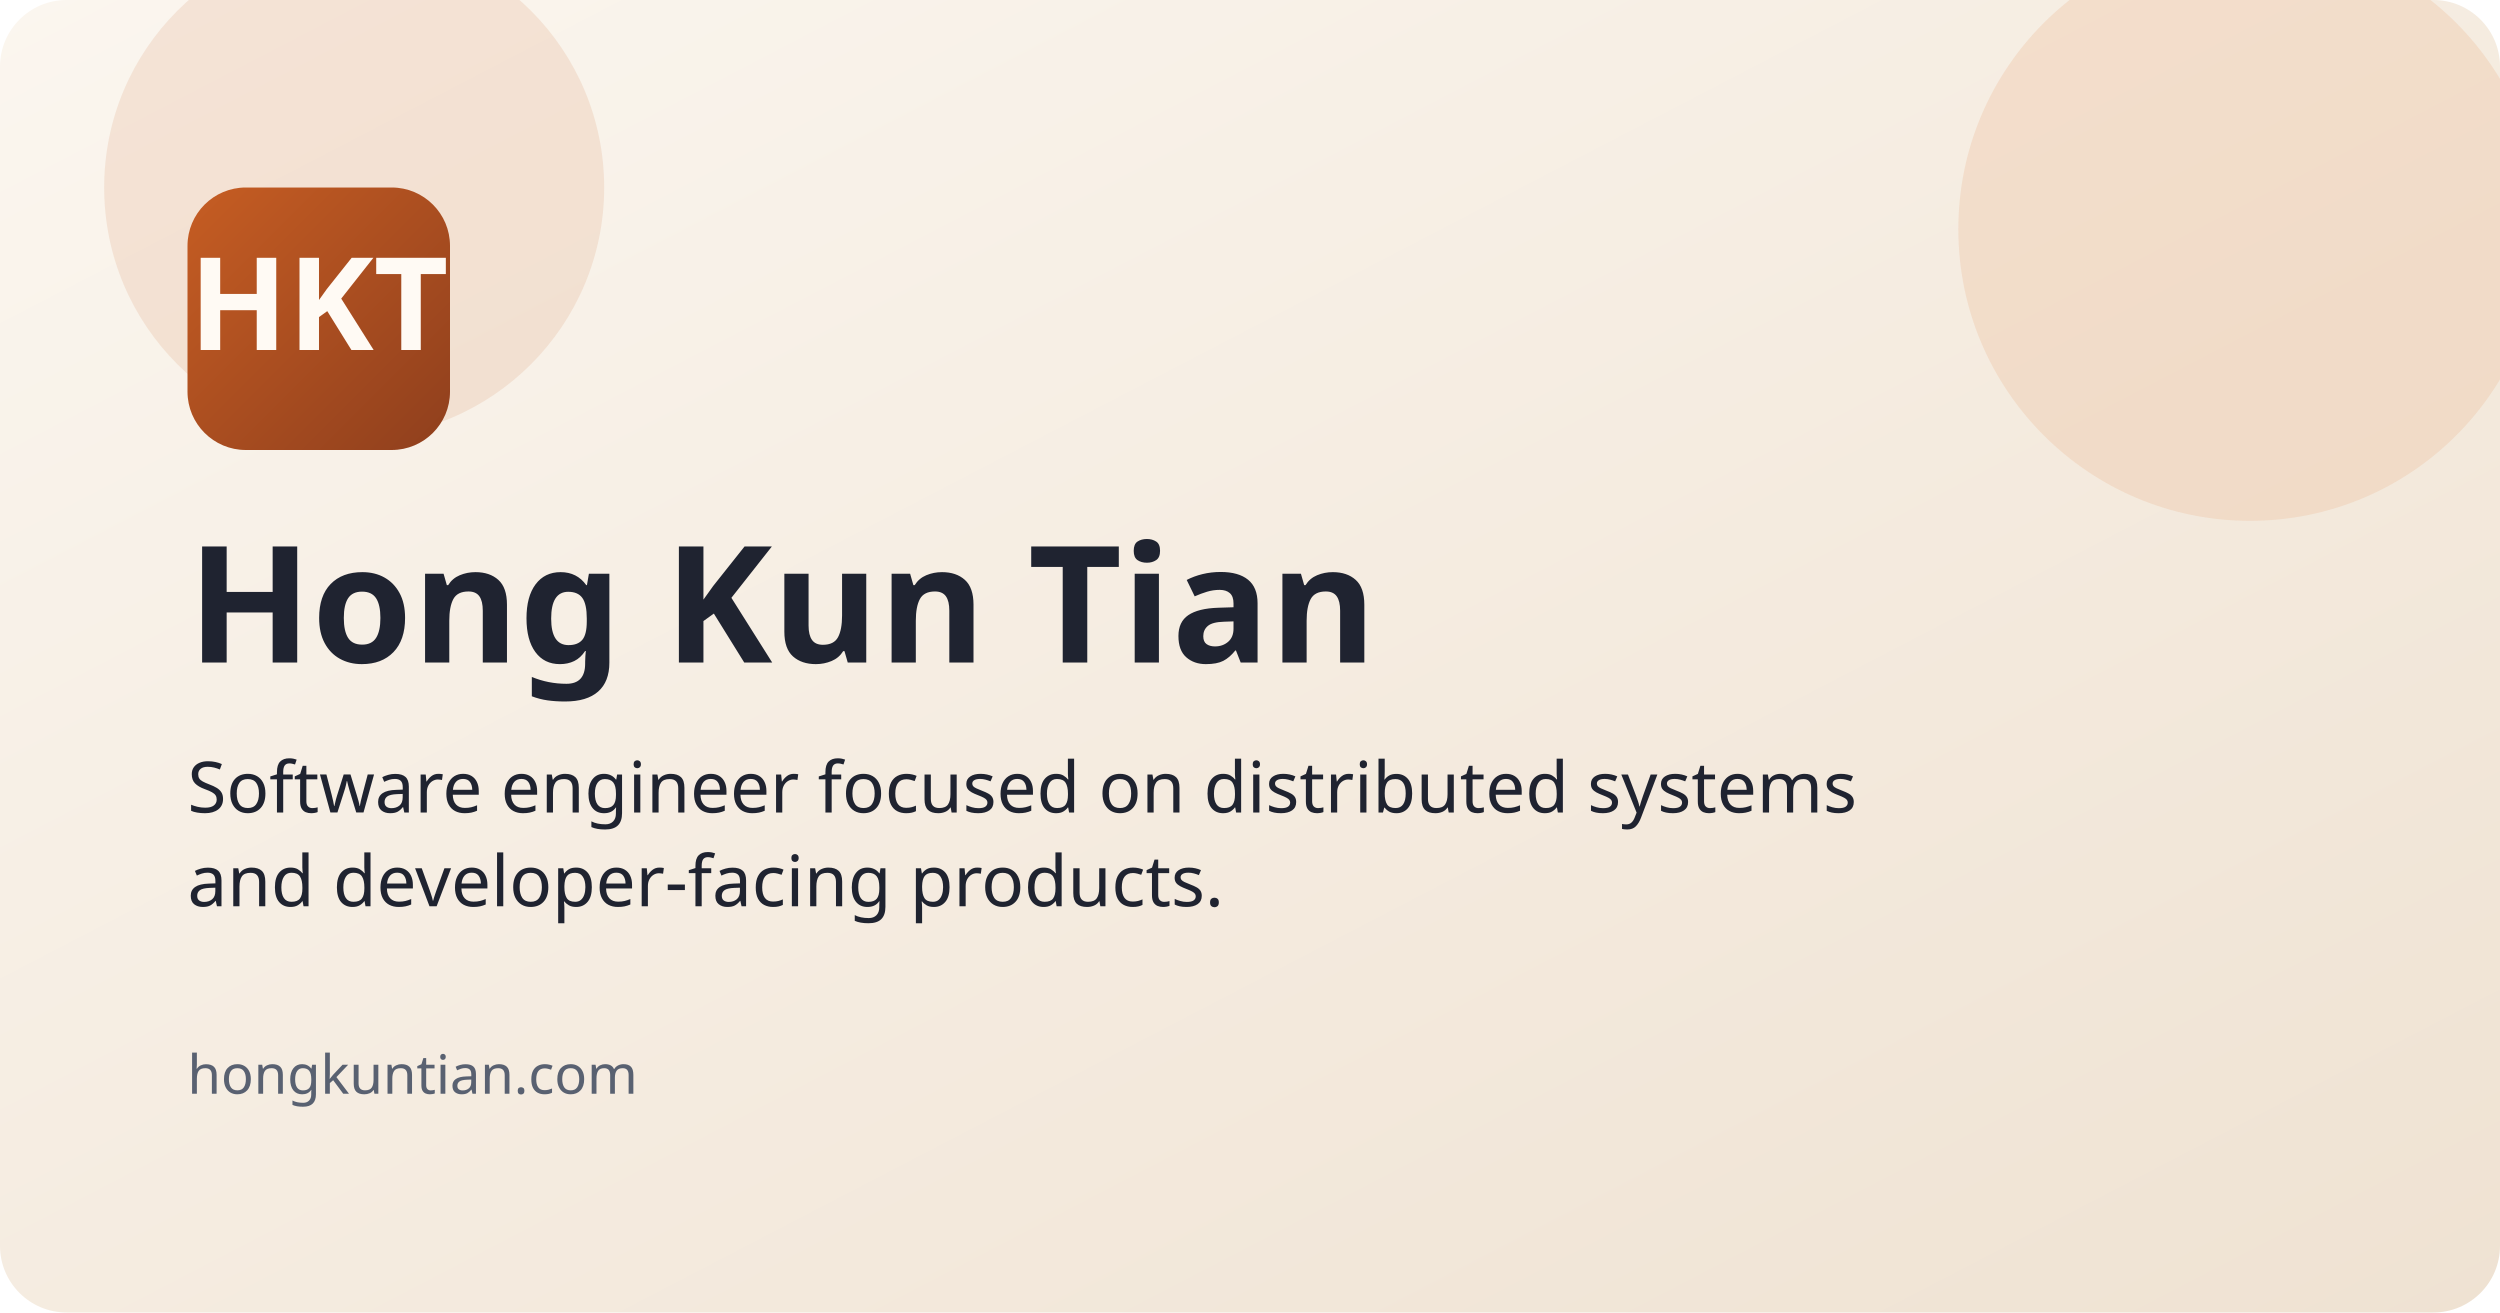
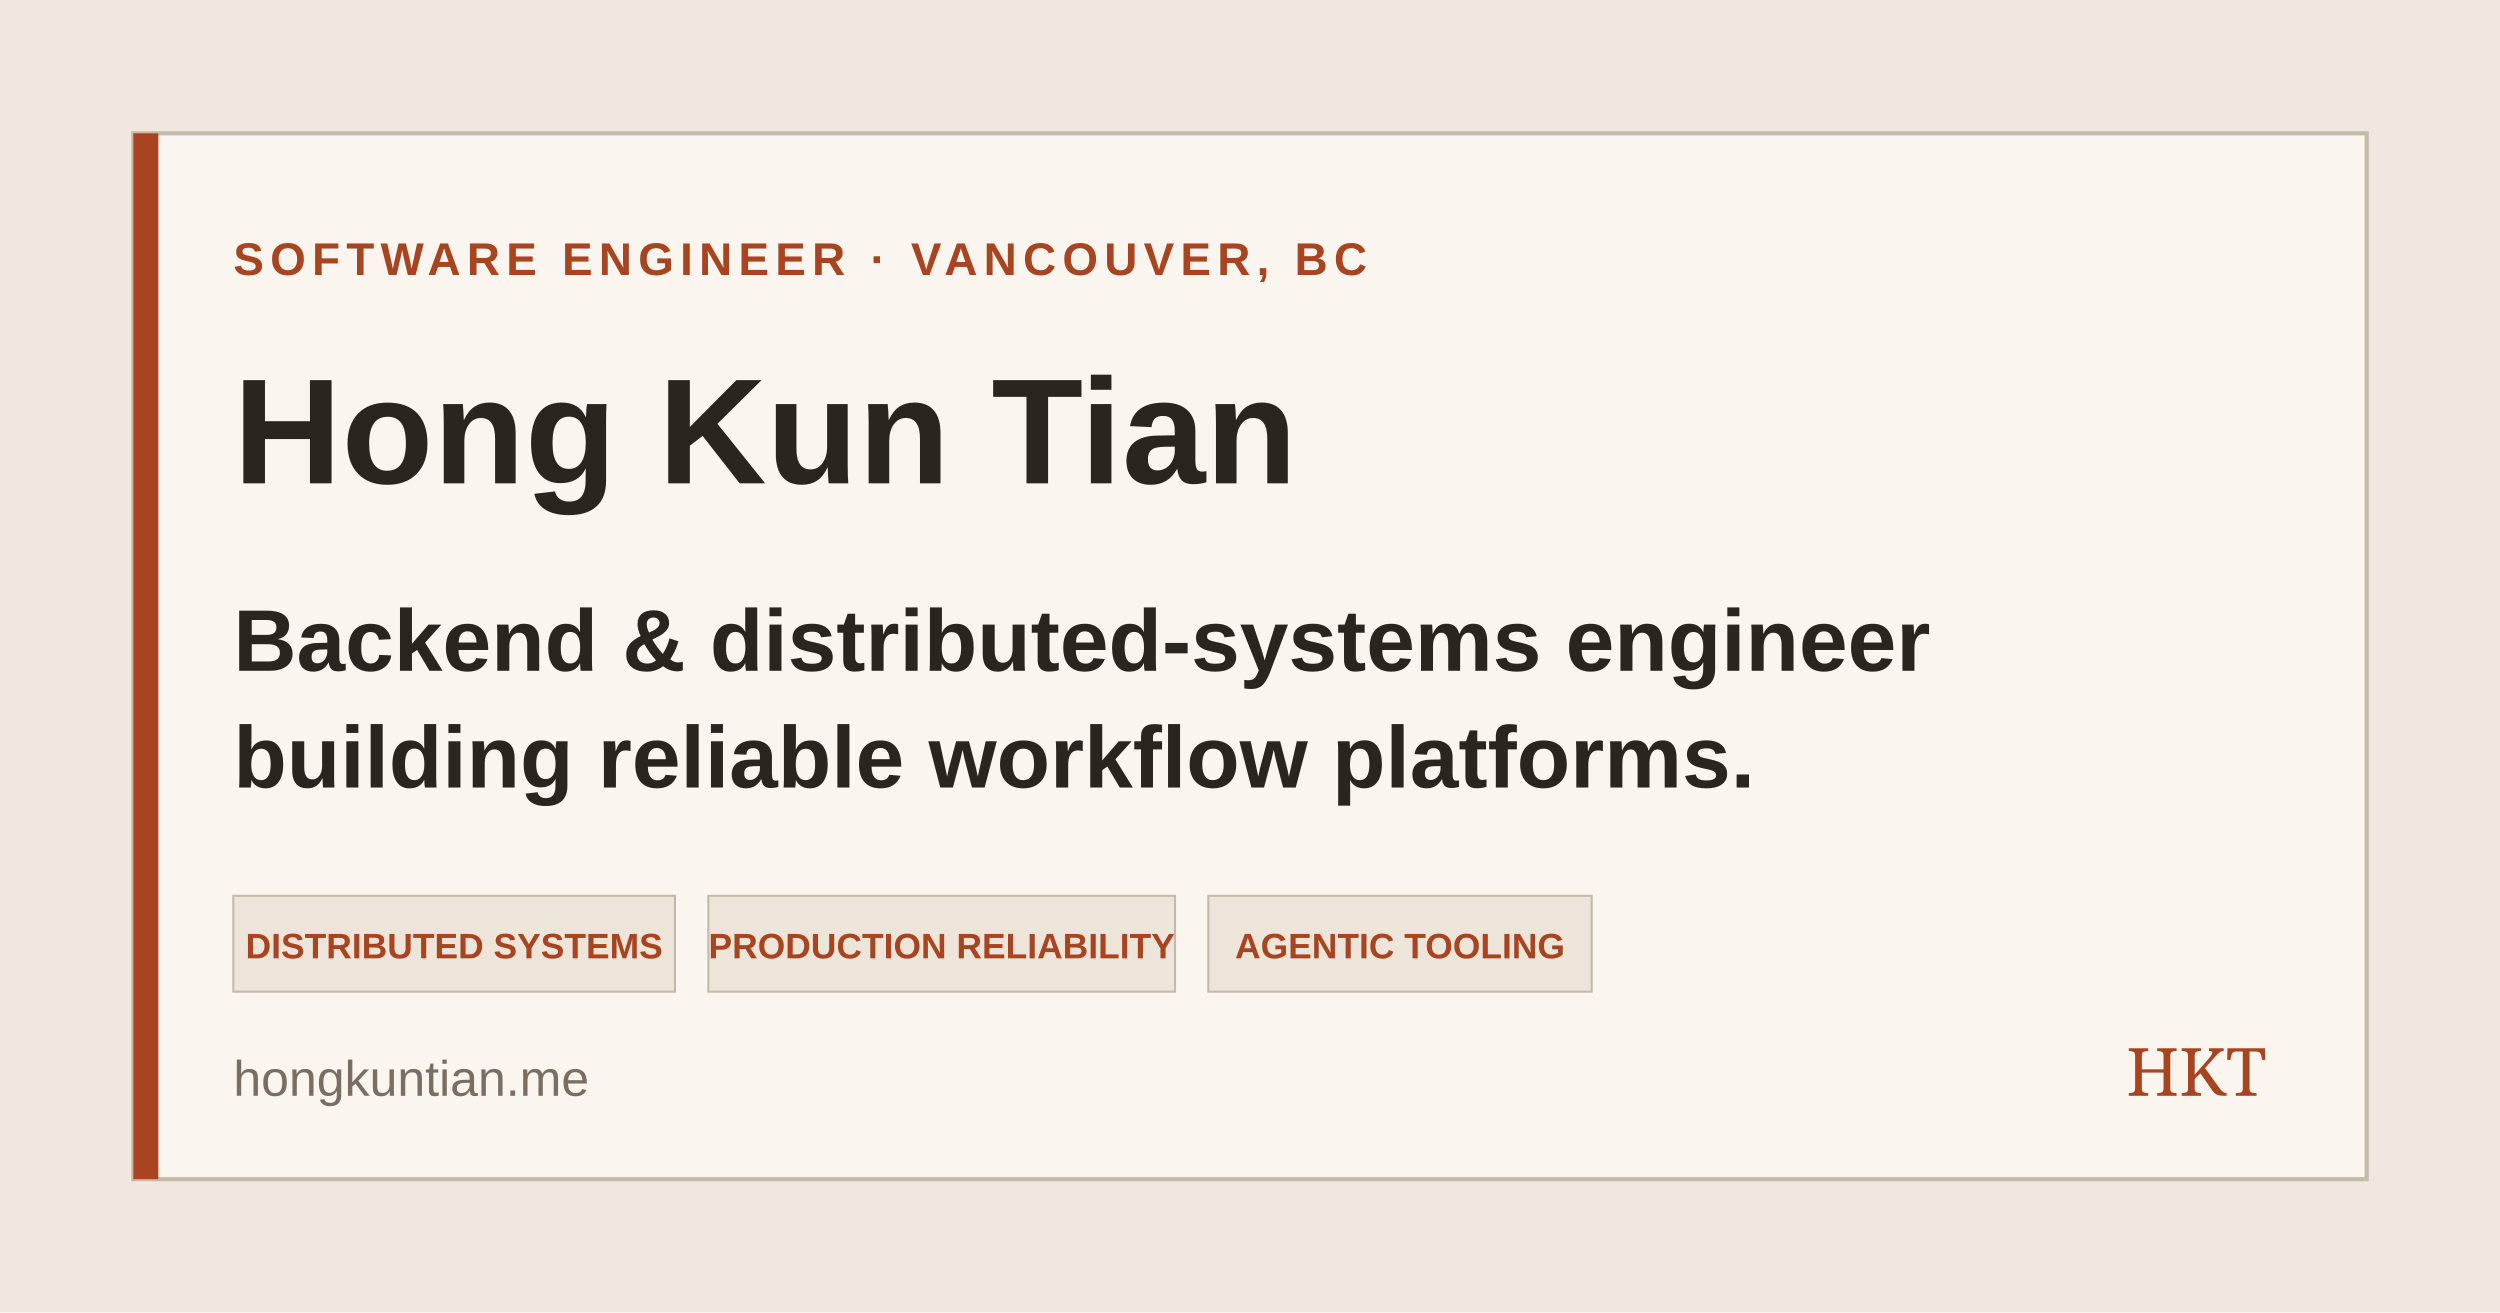
<svg xmlns="http://www.w3.org/2000/svg" viewBox="0 0 1200 630" role="img" aria-labelledby="title desc">
-   <defs>
-     <linearGradient id="bg" x1="0%" x2="100%" y1="0%" y2="100%">
-       <stop offset="0%" stop-color="#fbf6ef" />
-       <stop offset="100%" stop-color="#efe2d2" />
-     </linearGradient>
-     <linearGradient id="accent" x1="0%" x2="100%" y1="0%" y2="100%">
-       <stop offset="0%" stop-color="#c65d23" />
-       <stop offset="100%" stop-color="#8f3f1d" />
-     </linearGradient>
-   </defs>
-   <rect width="1200" height="630" fill="url(#bg)" rx="32" />
-   <circle cx="1080" cy="110" r="140" fill="#efc6a8" fill-opacity="0.4" />
-   <circle cx="170" cy="90" r="120" fill="#c65d23" fill-opacity="0.12" />
-   <rect x="90" y="90" width="126" height="126" rx="28" fill="url(#accent)" />
-   <text x="153" y="168" fill="#fffaf4" font-family="'Avenir Next Condensed', 'Trebuchet MS', sans-serif" font-size="62" font-weight="700" text-anchor="middle">HKT</text>
-   <text x="90" y="318" fill="#1f2330" font-family="'Avenir Next Condensed', 'Trebuchet MS', sans-serif" font-size="78" font-weight="700">Hong Kun Tian</text>
-   <text x="90" y="390" fill="#1f2330" font-family="'Avenir Next', 'Segoe UI', sans-serif" font-size="34">Software engineer focused on distributed systems</text>
-   <text x="90" y="435" fill="#1f2330" font-family="'Avenir Next', 'Segoe UI', sans-serif" font-size="34">and developer-facing products.</text>
-   <text x="90" y="525" fill="#596171" font-family="'Avenir Next', 'Segoe UI', sans-serif" font-size="26">hongkuntian.com</text>
+   <rect width="1200" height="630" fill="#f0e8df" />
+   <rect x="64" y="64" width="1072" height="502" fill="#faf5ef" stroke="#c4baa9" stroke-width="2" />
+   <rect x="64" y="64" width="12" height="502" fill="#a84520" />
+   <text x="112" y="132" fill="#a84520" font-family="Arial, sans-serif" font-size="22" font-weight="700" letter-spacing="3">SOFTWARE ENGINEER · VANCOUVER, BC</text>
+   <text x="112" y="232" fill="#2b2520" font-family="Arial, sans-serif" font-size="72" font-weight="700">Hong Kun Tian</text>
+   <text x="112" y="322" fill="#2b2520" font-family="Arial, sans-serif" font-size="42" font-weight="700">Backend &amp; distributed-systems engineer</text>
+   <text x="112" y="378" fill="#2b2520" font-family="Arial, sans-serif" font-size="42" font-weight="700">building reliable workflow platforms.</text>
+   <rect x="112" y="430" width="212" height="46" fill="#ede5da" stroke="#c4baa9" />
+   <text x="218" y="460" fill="#a84520" font-family="Arial, sans-serif" font-size="17" font-weight="700" text-anchor="middle">DISTRIBUTED SYSTEMS</text>
+   <rect x="340" y="430" width="224" height="46" fill="#ede5da" stroke="#c4baa9" />
+   <text x="452" y="460" fill="#a84520" font-family="Arial, sans-serif" font-size="17" font-weight="700" text-anchor="middle">PRODUCTION RELIABILITY</text>
+   <rect x="580" y="430" width="184" height="46" fill="#ede5da" stroke="#c4baa9" />
+   <text x="672" y="460" fill="#a84520" font-family="Arial, sans-serif" font-size="17" font-weight="700" text-anchor="middle">AGENTIC TOOLING</text>
+   <text x="112" y="526" fill="#7a6e63" font-family="Arial, sans-serif" font-size="24">hongkuntian.me</text>
+   <text x="1088" y="526" fill="#a84520" font-family="Georgia, serif" font-size="32" text-anchor="end">HKT</text>
</svg>
